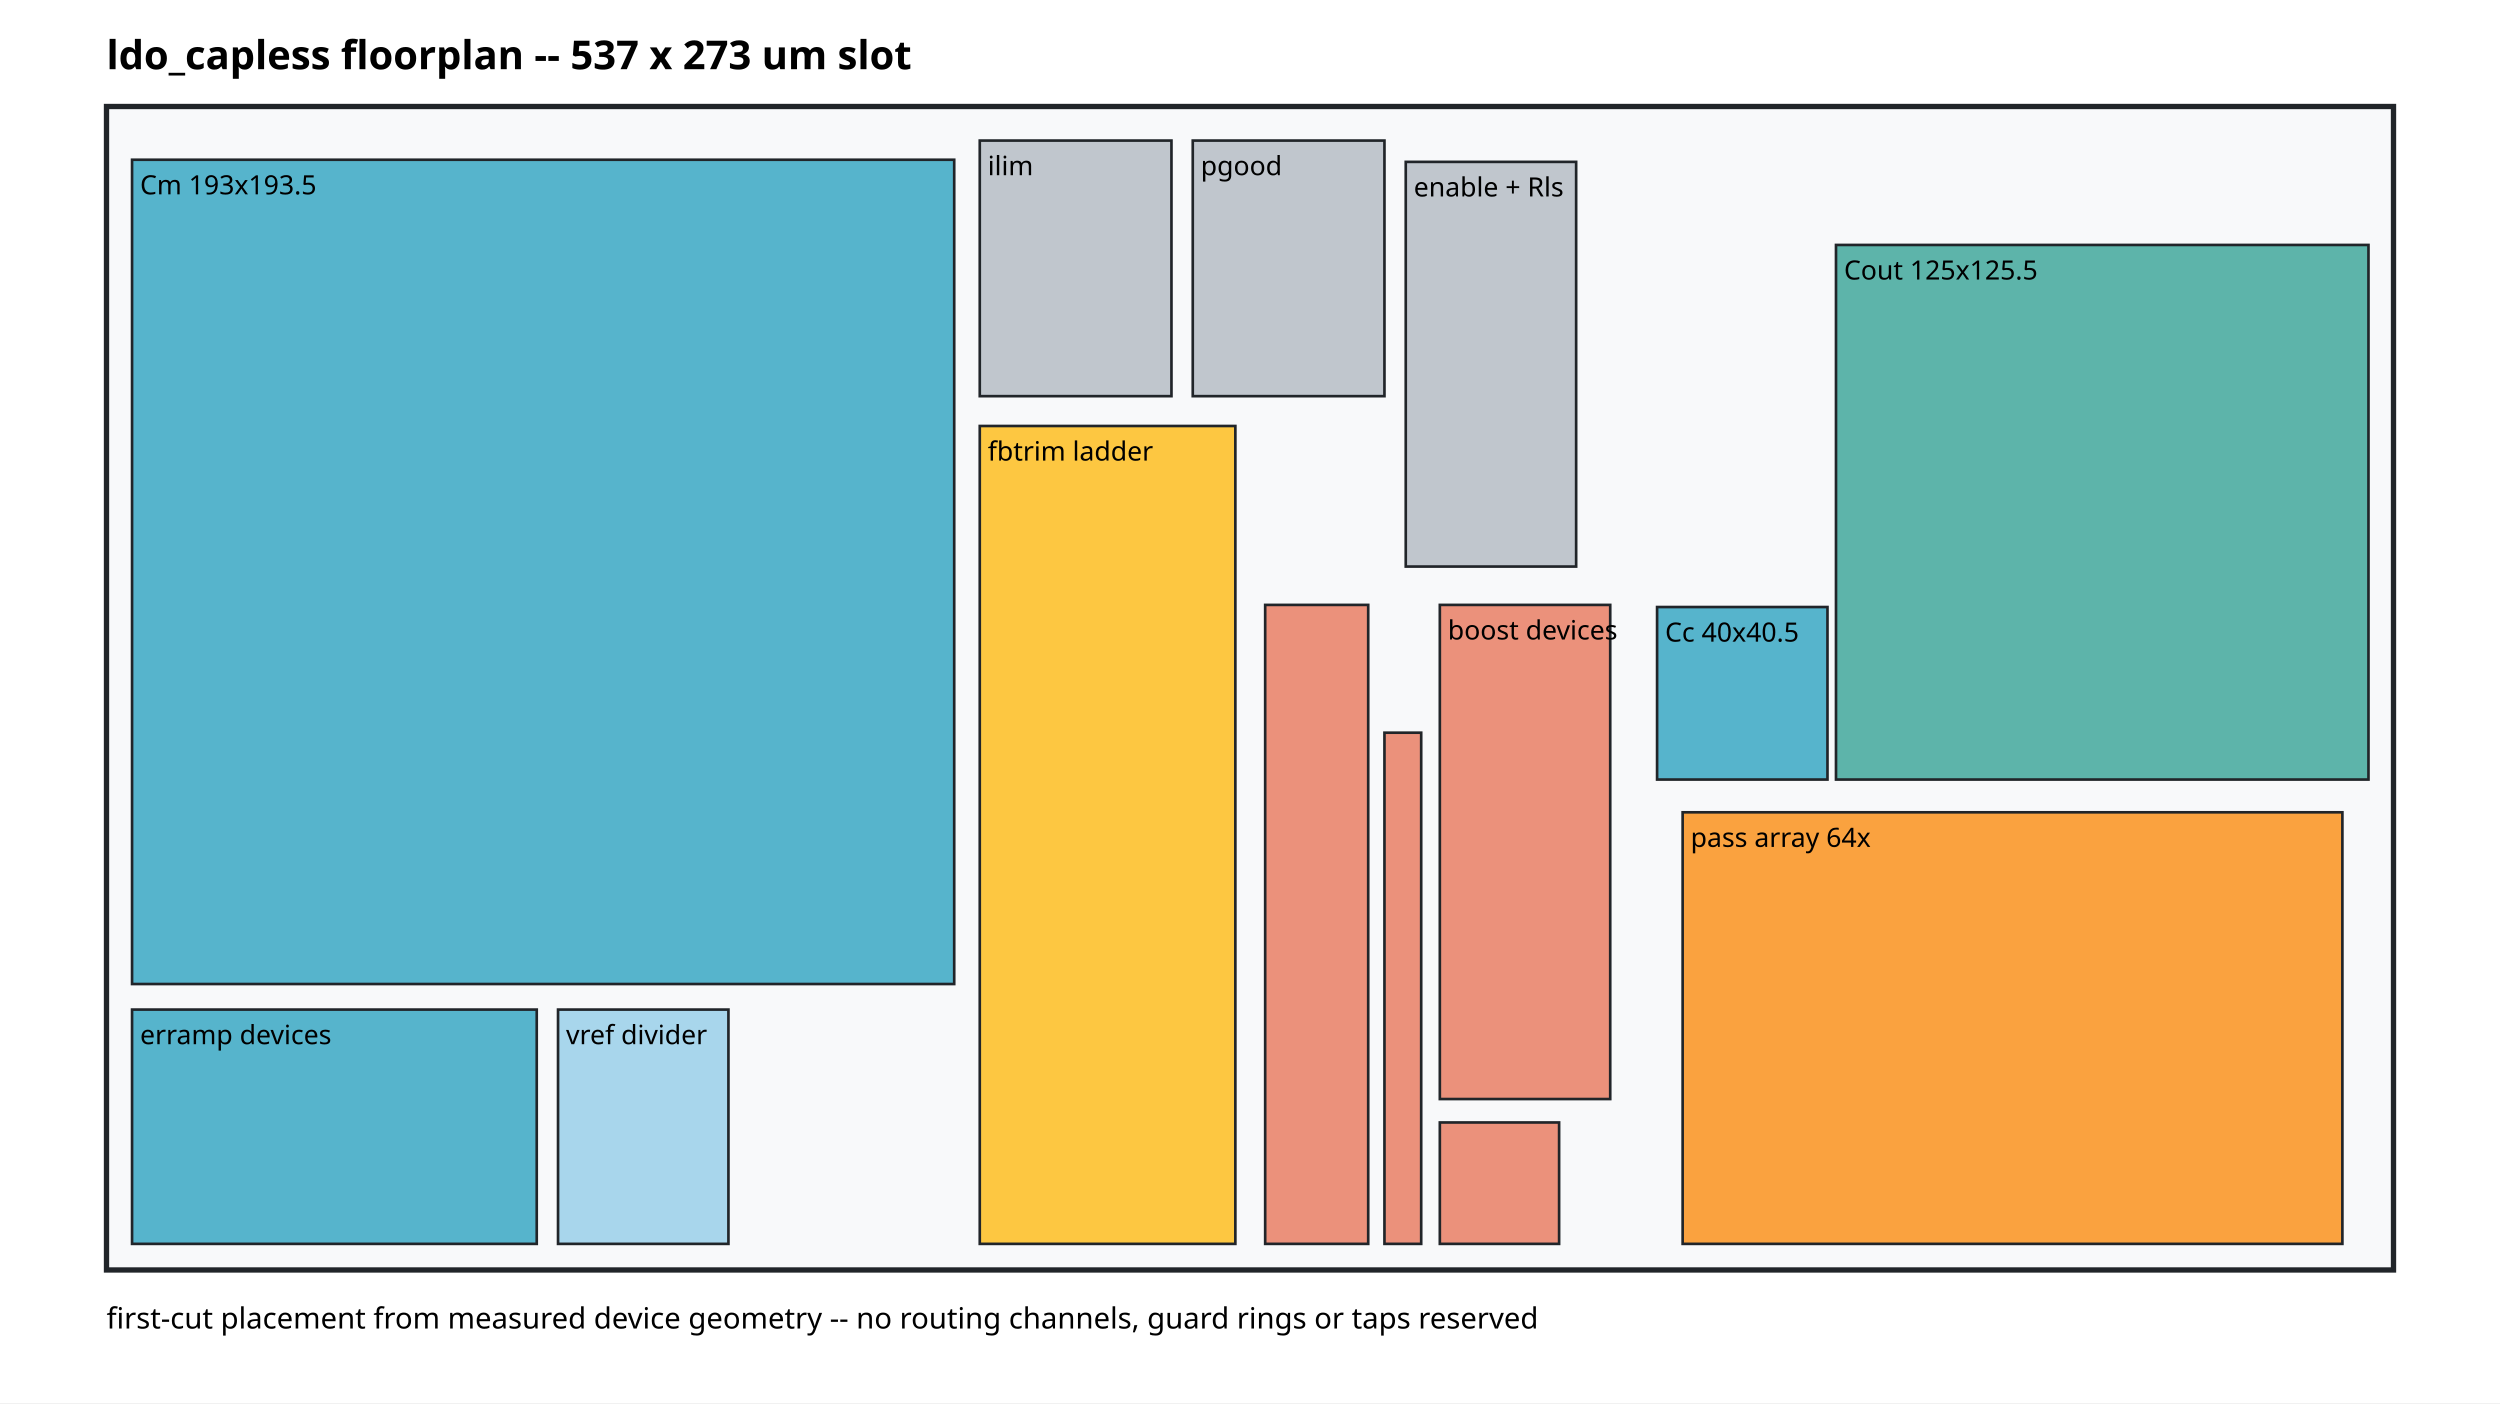
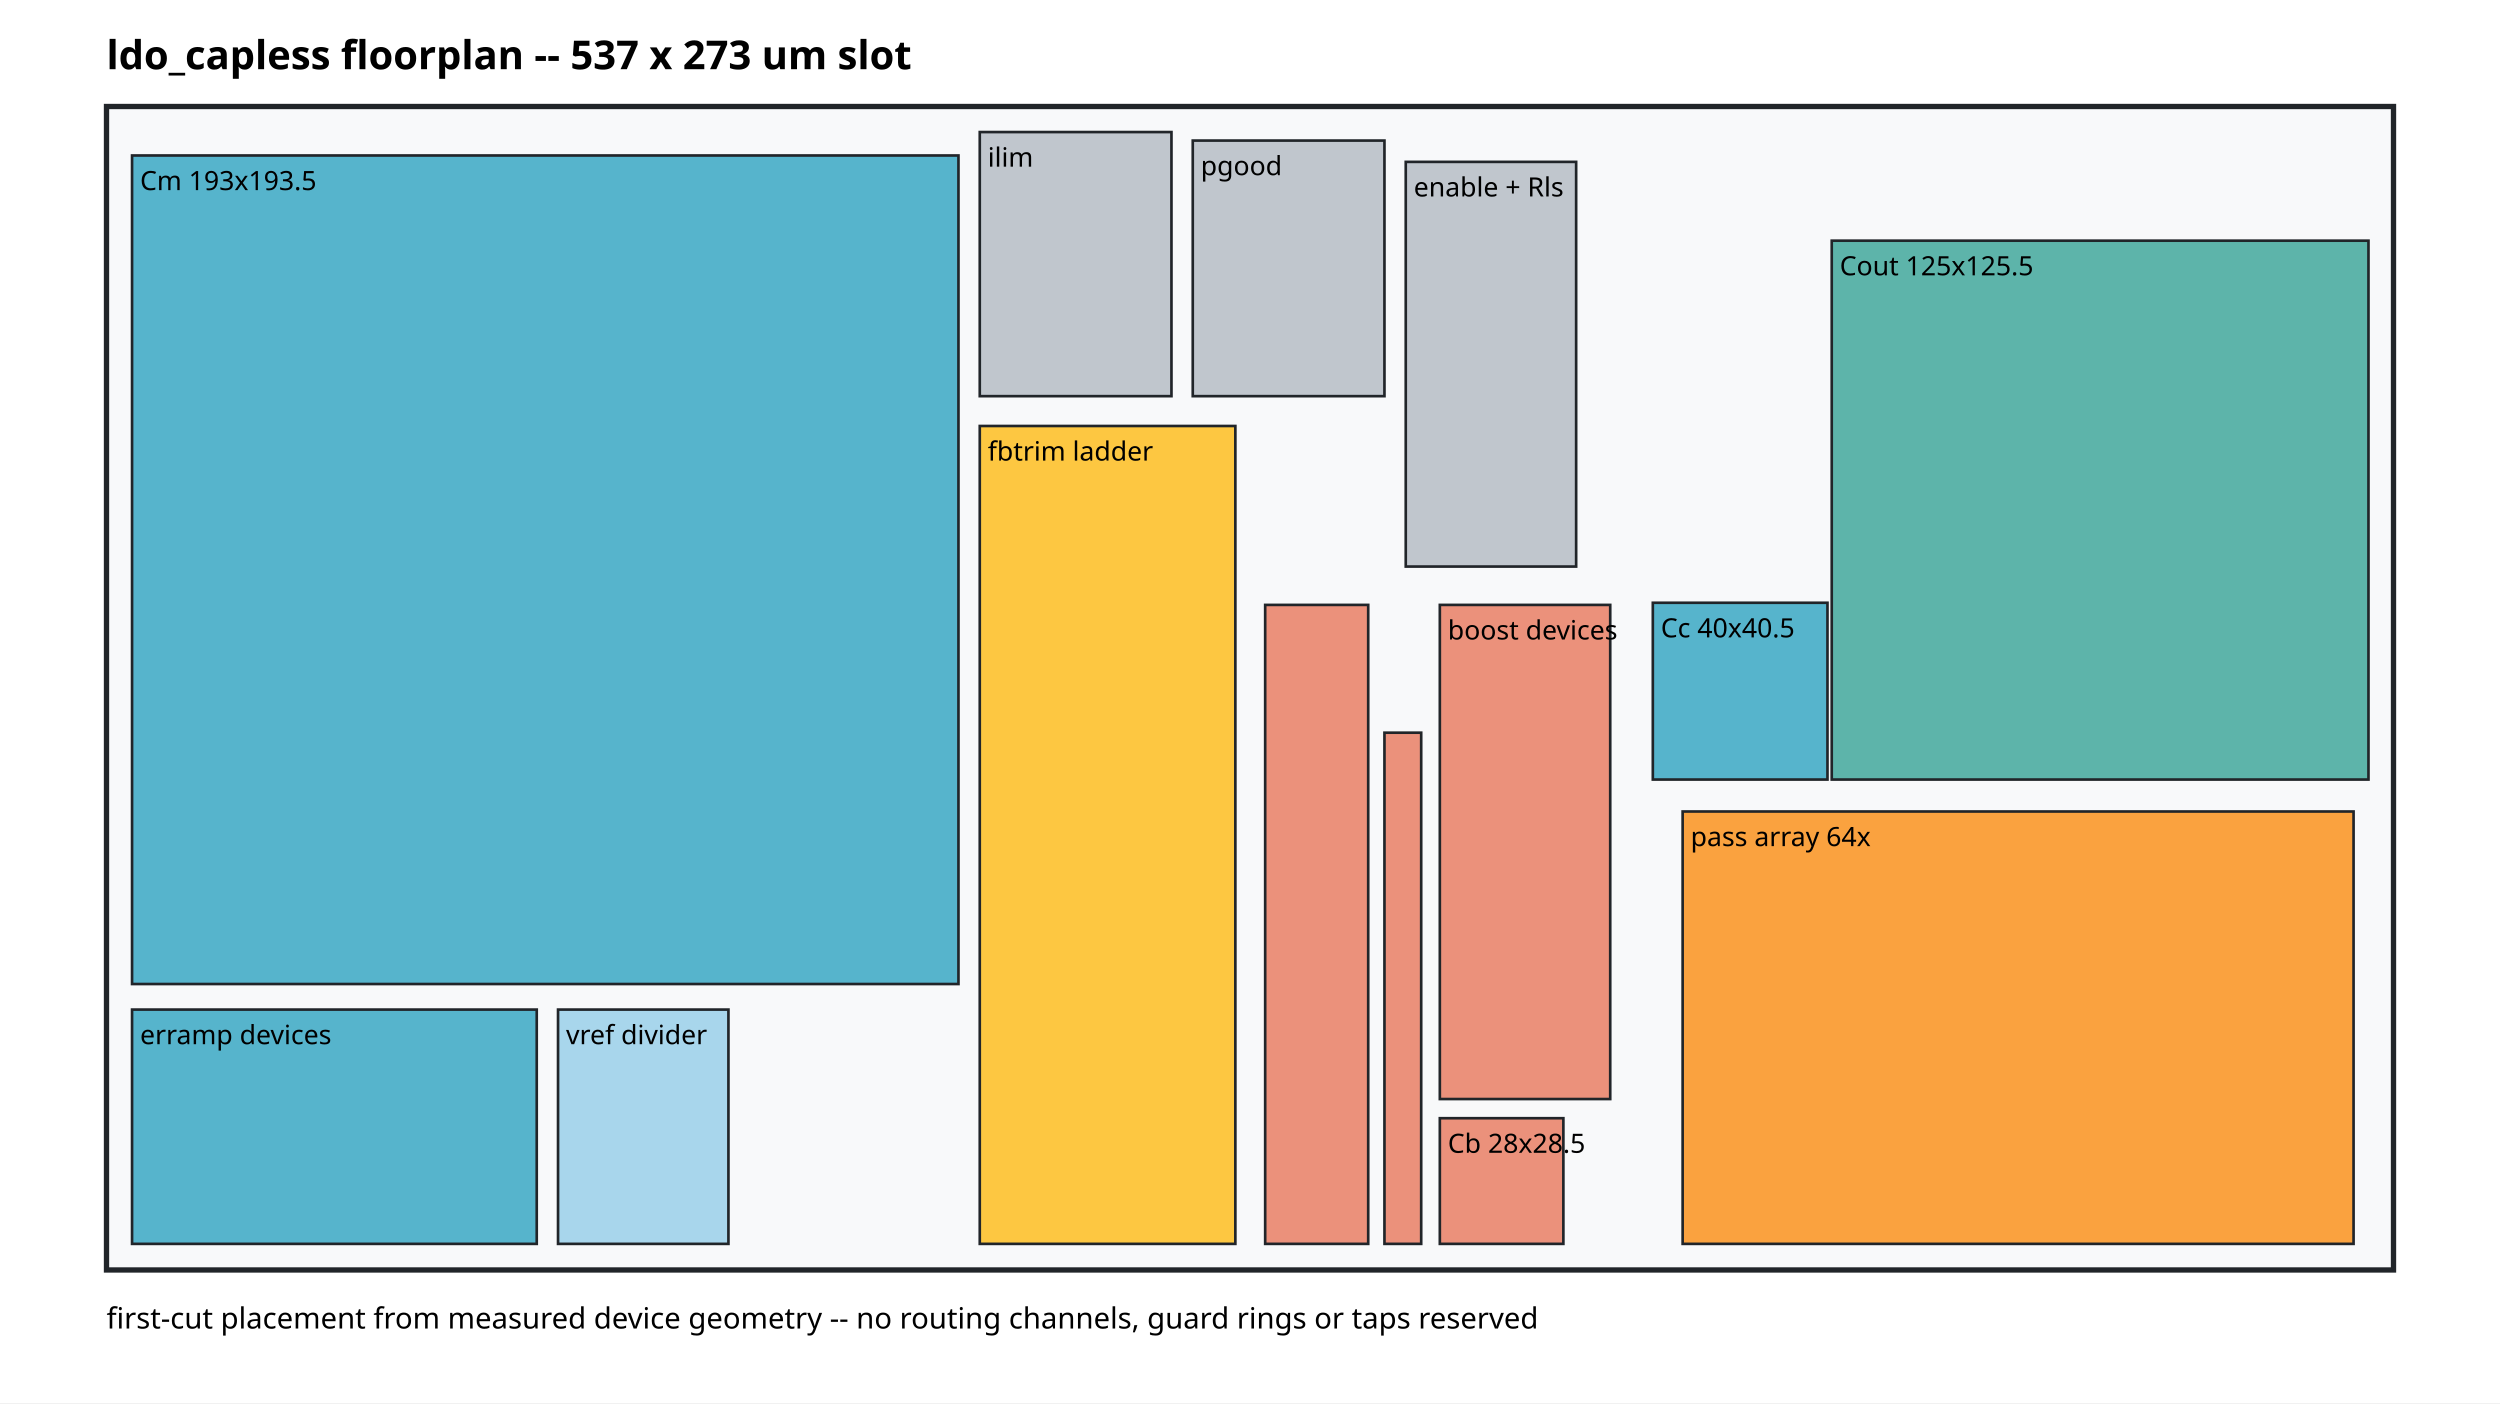
<svg xmlns="http://www.w3.org/2000/svg" width="939" height="527">
  <rect width="100%" height="100%" fill="#ffffff" />
  <text x="40" y="26" font-family="sans-serif" font-size="15" font-weight="bold">ldo_capless floorplan -- 537 x 273 um slot</text>
  <rect x="40" y="40" width="859" height="437" fill="#f8f9fa" stroke="#212529" stroke-width="2" />
-   <rect x="49.6" y="60.0" width="308.8" height="309.6" fill="#219ebc" fill-opacity="0.75" stroke="#212529" stroke-width="1" />
-   <text x="52.6" y="73.0" font-family="sans-serif" font-size="10">Cm  193x193.5</text>
+   <rect x="49.6" y="58.4" width="310.4" height="311.2" fill="#219ebc" fill-opacity="0.75" stroke="#212529" stroke-width="1" />
+   <text x="52.6" y="71.4" font-family="sans-serif" font-size="10">Cm  193x193.5</text>
  <rect x="49.6" y="379.2" width="152.0" height="88.0" fill="#219ebc" fill-opacity="0.75" stroke="#212529" stroke-width="1" />
  <text x="52.6" y="392.2" font-family="sans-serif" font-size="10">erramp devices</text>
  <rect x="209.6" y="379.2" width="64.0" height="88.0" fill="#8ecae6" fill-opacity="0.75" stroke="#212529" stroke-width="1" />
  <text x="212.6" y="392.2" font-family="sans-serif" font-size="10">vref divider</text>
  <rect x="368.0" y="160.0" width="96.0" height="307.2" fill="#ffb703" fill-opacity="0.75" stroke="#212529" stroke-width="1" />
  <text x="371.0" y="173.0" font-family="sans-serif" font-size="10">fbtrim ladder</text>
  <rect x="475.2" y="227.2" width="38.7" height="240.0" fill="#e76f51" fill-opacity="0.75" stroke="#212529" stroke-width="1" />
  <rect x="520.0" y="275.2" width="13.8" height="192.0" fill="#e76f51" fill-opacity="0.75" stroke="#212529" stroke-width="1" />
-   <rect x="540.8" y="421.6" width="44.8" height="45.6" fill="#e76f51" fill-opacity="0.75" stroke="#212529" stroke-width="1" />
+   <rect x="540.8" y="420.0" width="46.4" height="47.2" fill="#e76f51" fill-opacity="0.75" stroke="#212529" stroke-width="1" />
+   <text x="543.8" y="433.0" font-family="sans-serif" font-size="10">Cb 28x28.5</text>
  <rect x="540.8" y="227.2" width="64.0" height="185.6" fill="#e76f51" fill-opacity="0.75" stroke="#212529" stroke-width="1" />
  <text x="543.8" y="240.2" font-family="sans-serif" font-size="10">boost devices</text>
-   <rect x="368.0" y="52.8" width="72.0" height="96.0" fill="#adb5bd" fill-opacity="0.75" stroke="#212529" stroke-width="1" />
-   <text x="371.0" y="65.8" font-family="sans-serif" font-size="10">ilim</text>
+   <rect x="368.0" y="49.6" width="72.0" height="99.2" fill="#adb5bd" fill-opacity="0.75" stroke="#212529" stroke-width="1" />
+   <text x="371.0" y="62.6" font-family="sans-serif" font-size="10">ilim</text>
  <rect x="448.0" y="52.8" width="72.0" height="96.0" fill="#adb5bd" fill-opacity="0.75" stroke="#212529" stroke-width="1" />
  <text x="451.0" y="65.8" font-family="sans-serif" font-size="10">pgood</text>
  <rect x="528.0" y="60.8" width="64.0" height="152.0" fill="#adb5bd" fill-opacity="0.75" stroke="#212529" stroke-width="1" />
  <text x="531.0" y="73.8" font-family="sans-serif" font-size="10">enable + Rls</text>
-   <rect x="632.0" y="305.1" width="247.8" height="162.1" fill="#fb8500" fill-opacity="0.75" stroke="#212529" stroke-width="1" />
-   <text x="635.0" y="318.1" font-family="sans-serif" font-size="10">pass array 64x</text>
-   <rect x="622.4" y="228.0" width="64.0" height="64.8" fill="#219ebc" fill-opacity="0.75" stroke="#212529" stroke-width="1" />
-   <text x="625.4" y="241.0" font-family="sans-serif" font-size="10">Cc 40x40.5</text>
-   <rect x="689.6" y="92.0" width="200.0" height="200.8" fill="#2a9d8f" fill-opacity="0.75" stroke="#212529" stroke-width="1" />
-   <text x="692.6" y="105.0" font-family="sans-serif" font-size="10">Cout 125x125.5</text>
+   <rect x="632.0" y="304.8" width="252.0" height="162.4" fill="#fb8500" fill-opacity="0.75" stroke="#212529" stroke-width="1" />
+   <text x="635.0" y="317.8" font-family="sans-serif" font-size="10">pass array 64x</text>
+   <rect x="620.8" y="226.4" width="65.6" height="66.4" fill="#219ebc" fill-opacity="0.75" stroke="#212529" stroke-width="1" />
+   <text x="623.8" y="239.4" font-family="sans-serif" font-size="10">Cc 40x40.5</text>
+   <rect x="688.0" y="90.4" width="201.6" height="202.4" fill="#2a9d8f" fill-opacity="0.75" stroke="#212529" stroke-width="1" />
+   <text x="691.0" y="103.4" font-family="sans-serif" font-size="10">Cout 125x125.5</text>
  <text x="40" y="499" font-family="sans-serif" font-size="11">first-cut placement from measured device geometry -- no routing channels, guard rings or taps reserved</text>
</svg>
